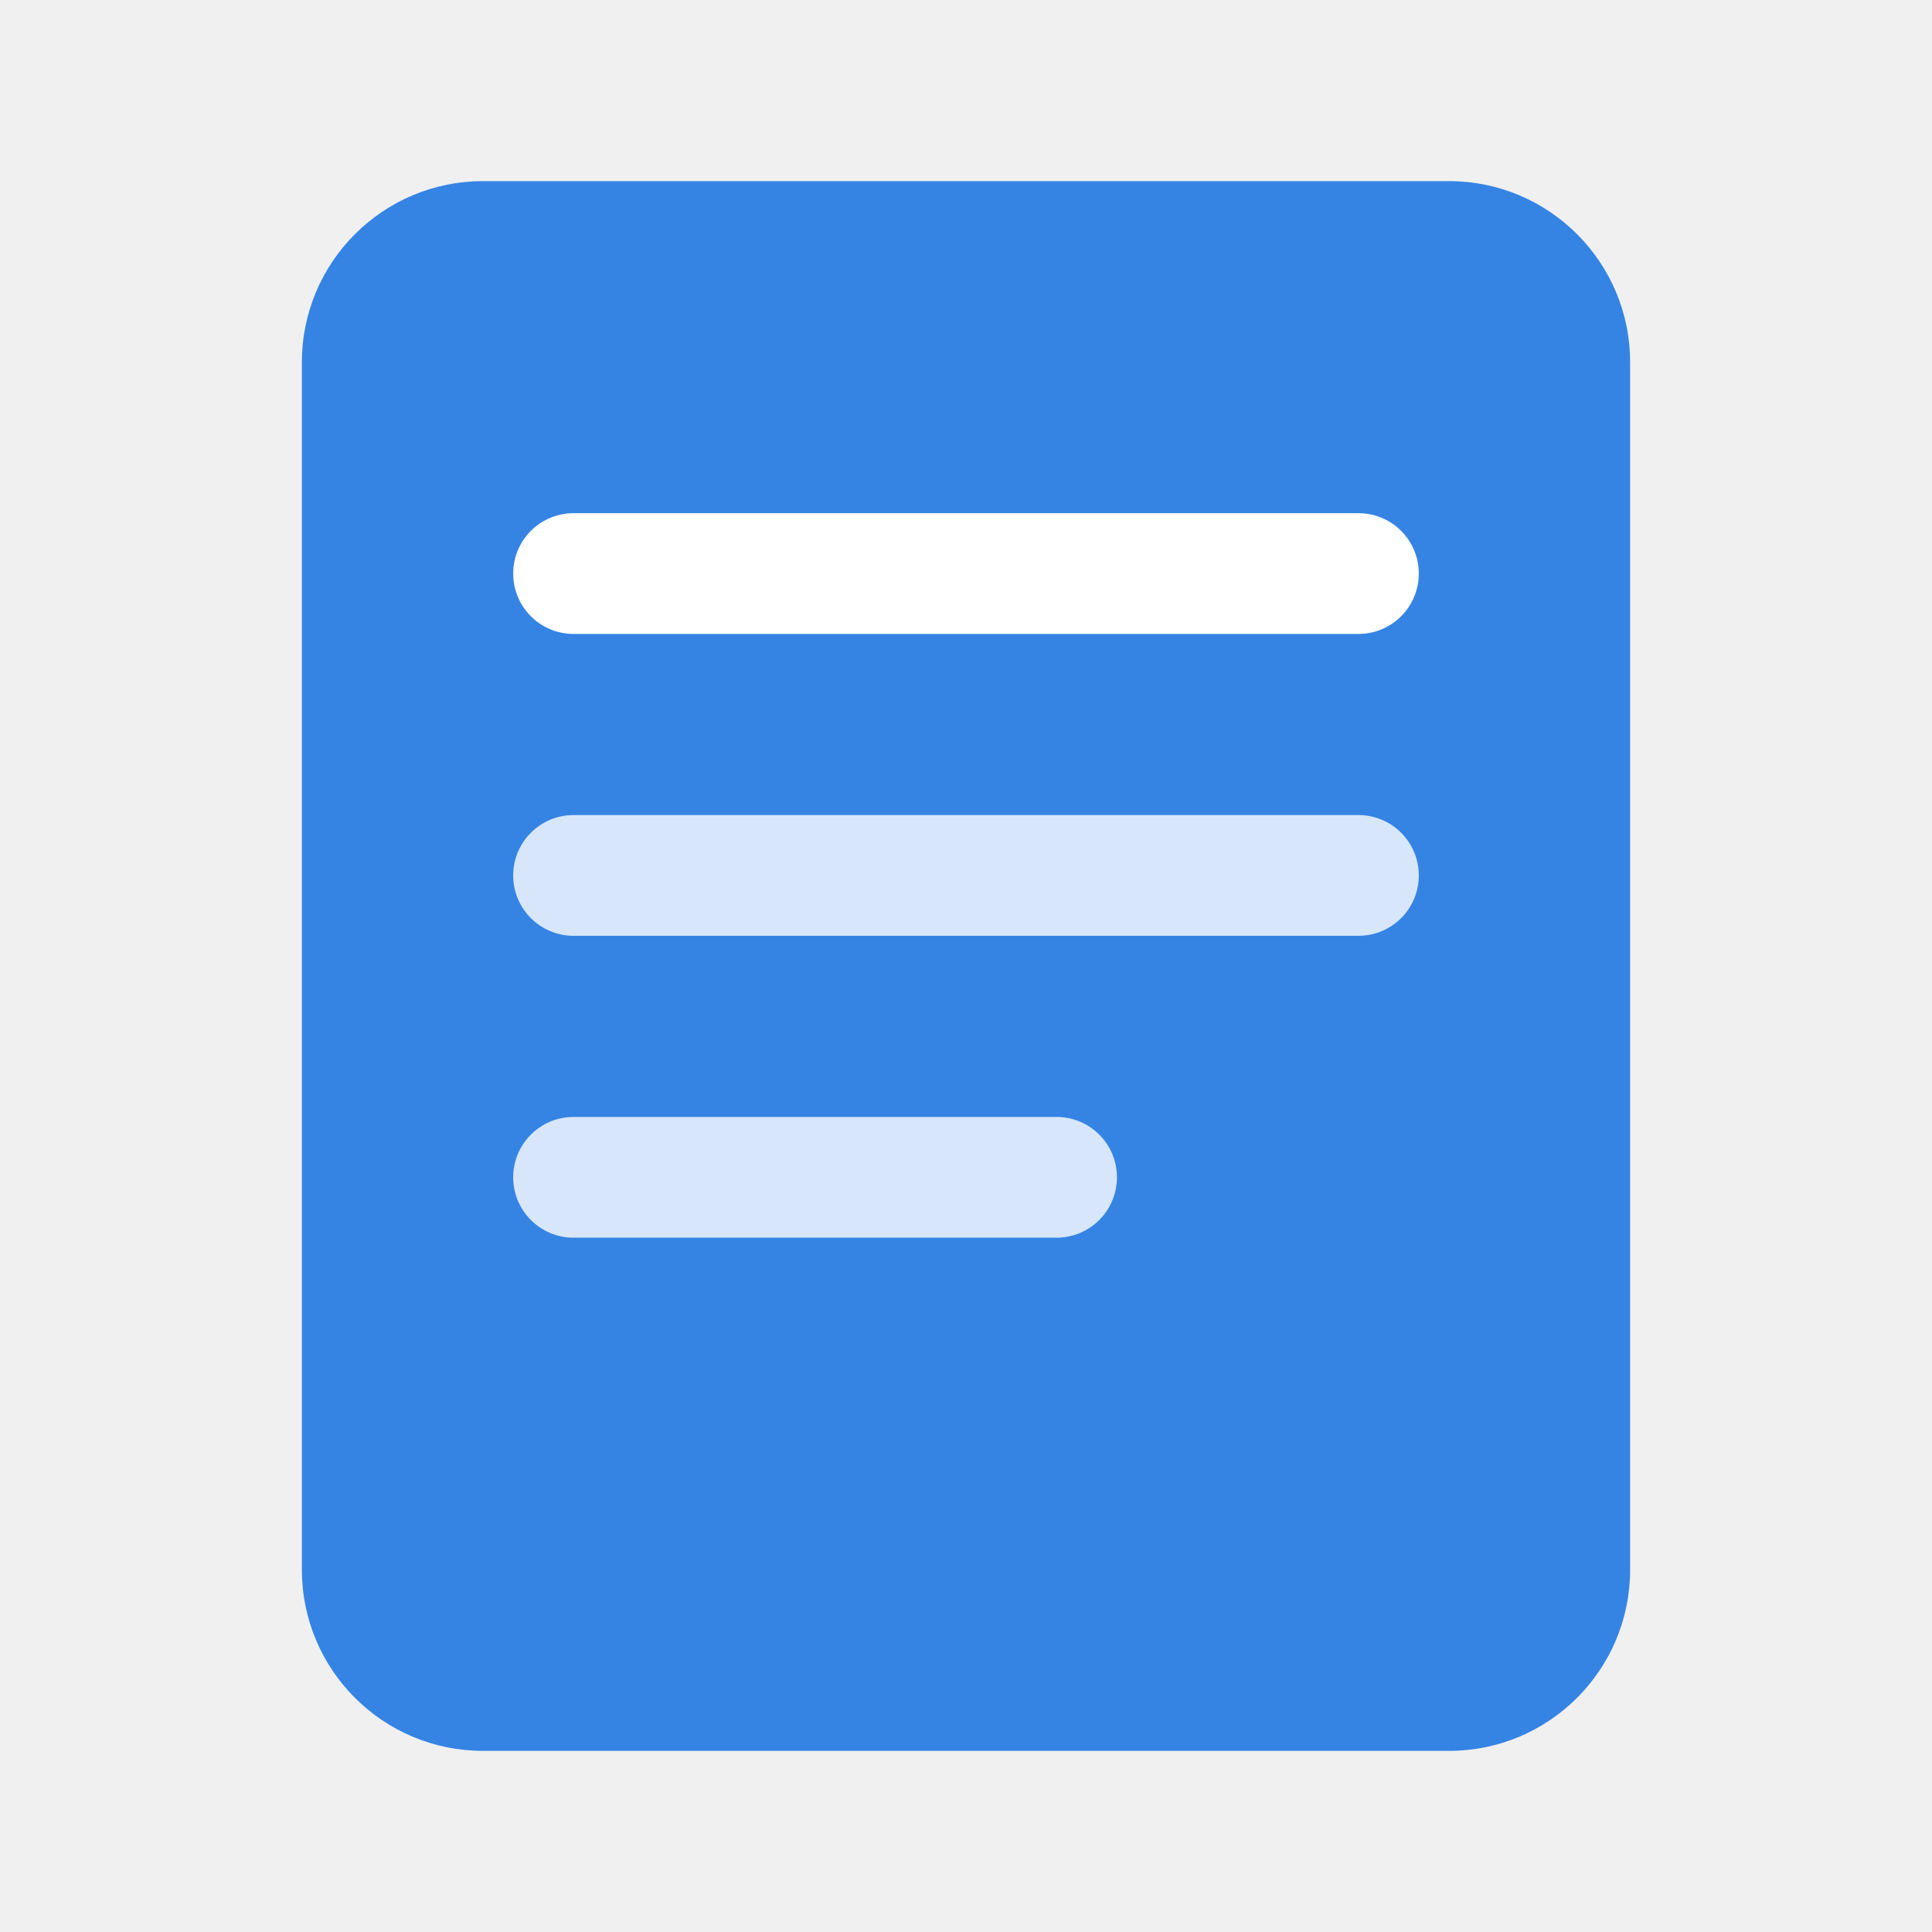
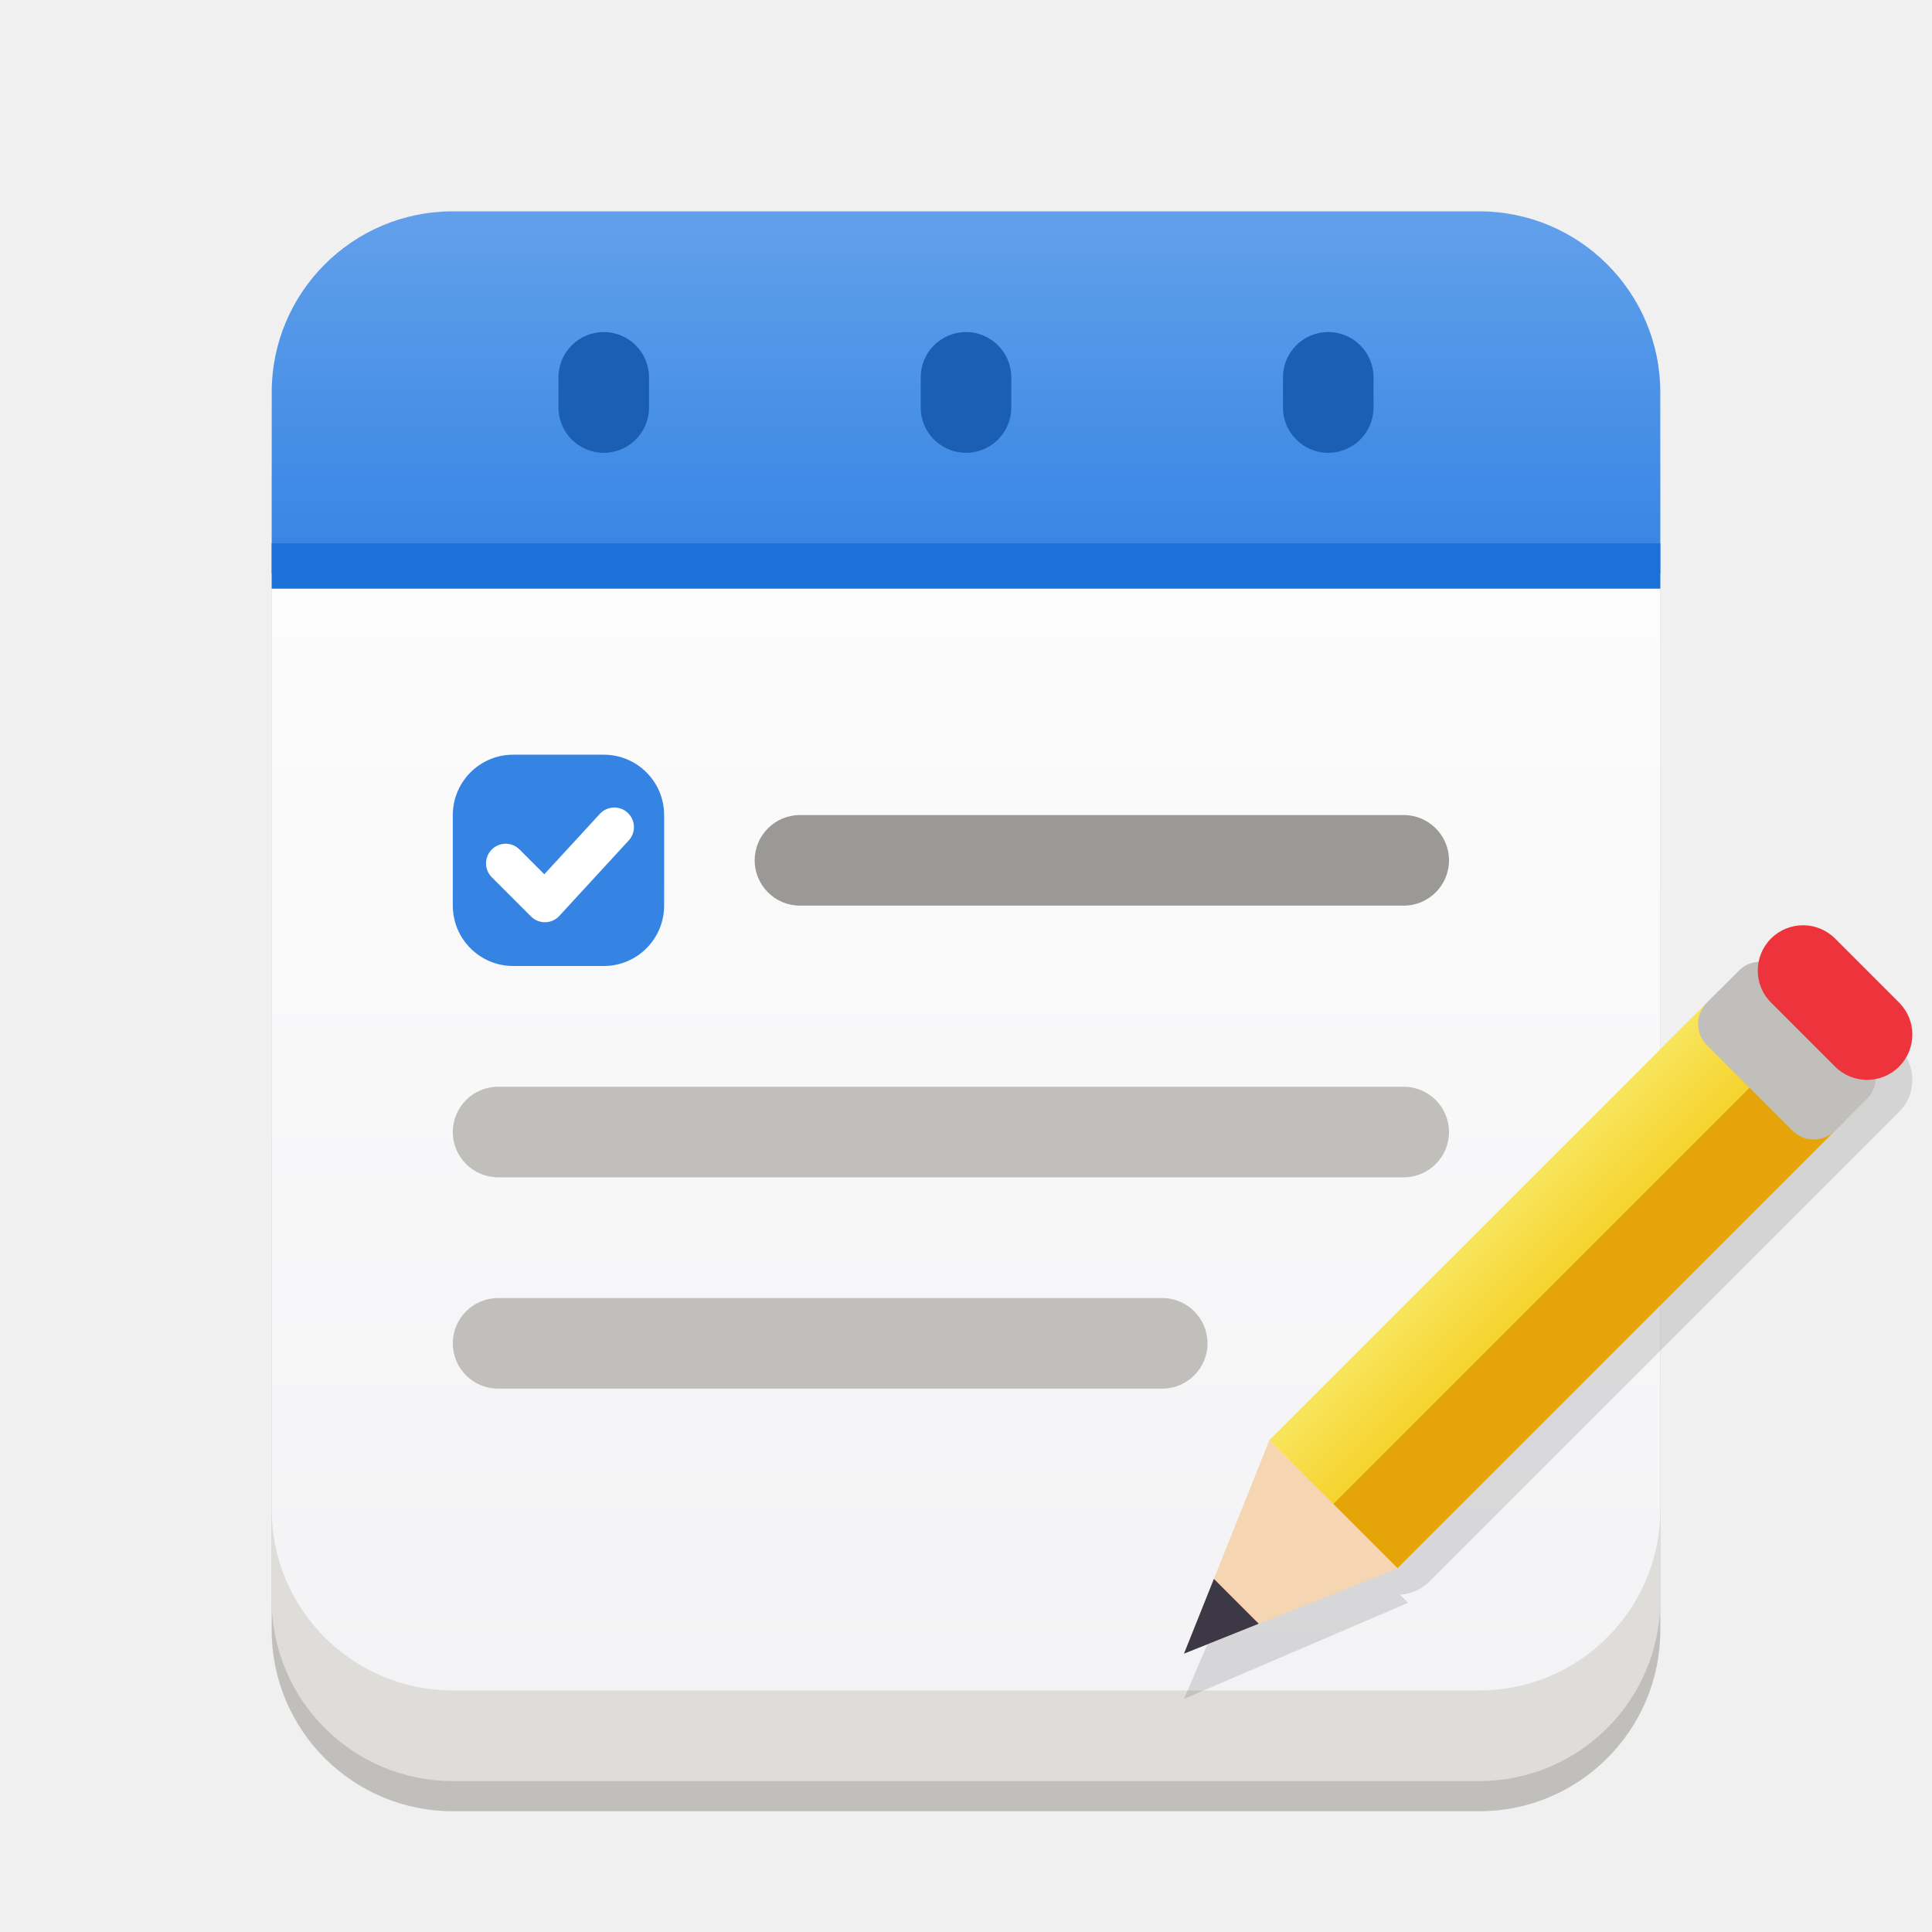
<svg xmlns="http://www.w3.org/2000/svg" viewBox="0 0 128 128">
-   <rect x="20" y="12" width="88" height="104" rx="12" fill="#3584e4" />
-   <rect x="34" y="34" width="60" height="8" rx="4" fill="#fff" />
-   <rect x="34" y="54" width="60" height="8" rx="4" fill="#fff" opacity=".8" />
-   <rect x="34" y="74" width="40" height="8" rx="4" fill="#fff" opacity=".8" />
+   <defs>
+     <linearGradient id="page" x1="0" y1="0" x2="0" y2="1">
+       <stop offset="0" stop-color="#ffffff" />
+       <stop offset="1" stop-color="#f3f3f5" />
+     </linearGradient>
+     <linearGradient id="band" x1="0" y1="0" x2="0" y2="1">
+       <stop offset="0" stop-color="#62a0ea" />
+       <stop offset="1" stop-color="#3584e4" />
+     </linearGradient>
+     <linearGradient id="pencil" x1="0" y1="0" x2="1" y2="0">
+       <stop offset="0" stop-color="#f8e45c" />
+       <stop offset=".5" stop-color="#f6d32d" />
+       <stop offset=".5" stop-color="#e5a50a" />
+       <stop offset="1" stop-color="#e5a50a" />
+     </linearGradient>
+     <clipPath id="face">
+       <rect x="18" y="14" width="92" height="98" rx="12" />
+     </clipPath>
+   </defs>
+   <rect x="18" y="20" width="92" height="100" rx="12" fill="#c0bfbc" />
+   <rect x="18" y="20" width="92" height="98" rx="12" fill="#deddda" />
+   <rect x="18" y="14" width="92" height="98" rx="12" fill="url(#page)" />
+   <g clip-path="url(#face)">
+     <rect x="18" y="14" width="92" height="24" fill="url(#band)" />
+     <rect x="18" y="36" width="92" height="3" fill="#1c71d8" />
+   </g>
+   <g fill="#1a5fb4">
+     <rect x="37" y="22" width="6" height="8" rx="3" />
+     <rect x="61" y="22" width="6" height="8" rx="3" />
+     <rect x="85" y="22" width="6" height="8" rx="3" />
+   </g>
+   <rect x="30" y="50" width="14" height="14" rx="4" fill="#3584e4" />
+   <path d="M33.5 57.2l2.6 2.6 4.6-5" fill="none" stroke="#fff" stroke-width="2.6" stroke-linecap="round" stroke-linejoin="round" />
+   <rect x="50" y="54" width="46" height="6" rx="3" fill="#9a9996" />
+   <rect x="30" y="72" width="66" height="6" rx="3" fill="#c0bfbc" />
+   <rect x="30" y="86" width="50" height="6" rx="3" fill="#c0bfbc" />
+   <g transform="translate(0 3) rotate(45 94 94)" fill="#000" opacity=".12">
+     <rect x="88" y="52" width="12" height="50" rx="3" />
+     <path d="M88 101h12l-6 15z" />
+   </g>
+   <g transform="rotate(45 94 94)">
+     <rect x="88" y="60" width="12" height="42" fill="url(#pencil)" />
+     <rect x="88" y="56" width="12" height="7" rx="2" fill="#c0bfbc" />
+     <rect x="88" y="52" width="12" height="6" rx="3" fill="#ed333b" />
+     <path d="M88 102h12l-6 14z" fill="#f6d5b2" />
+     <path d="M91.9 111.1h4.2L94 116z" fill="#3d3846" />
+   </g>
</svg>
